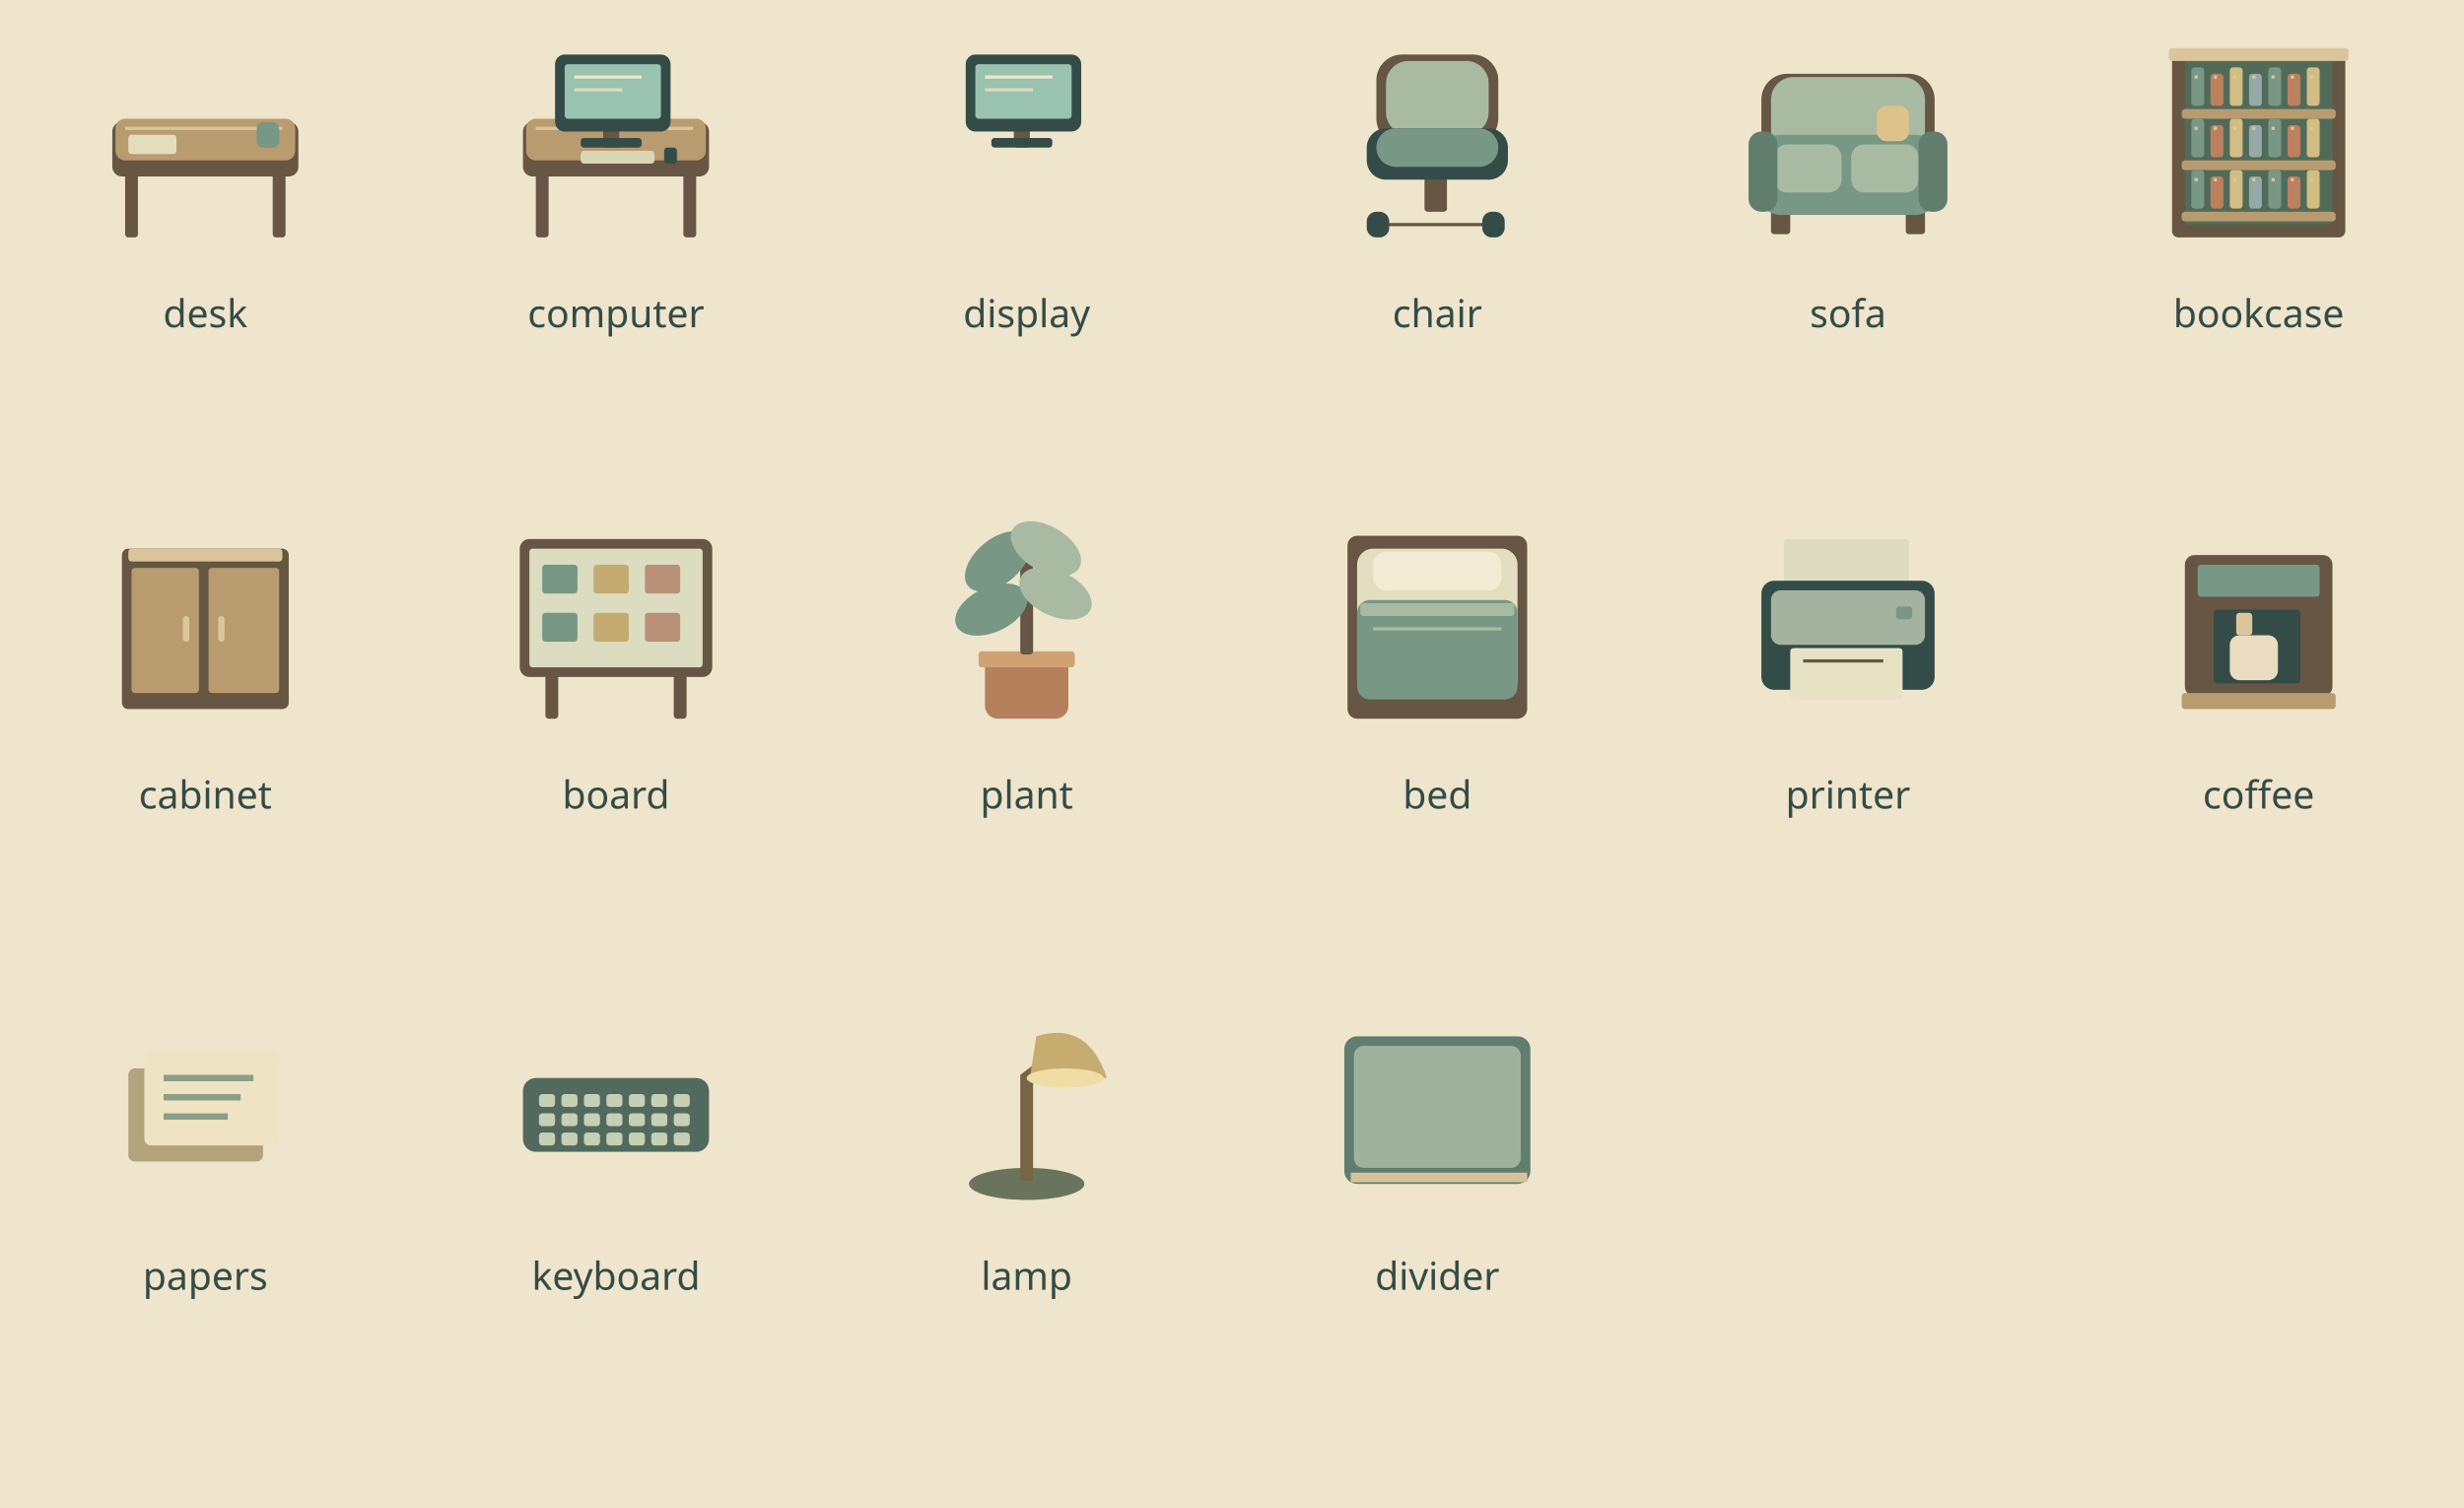
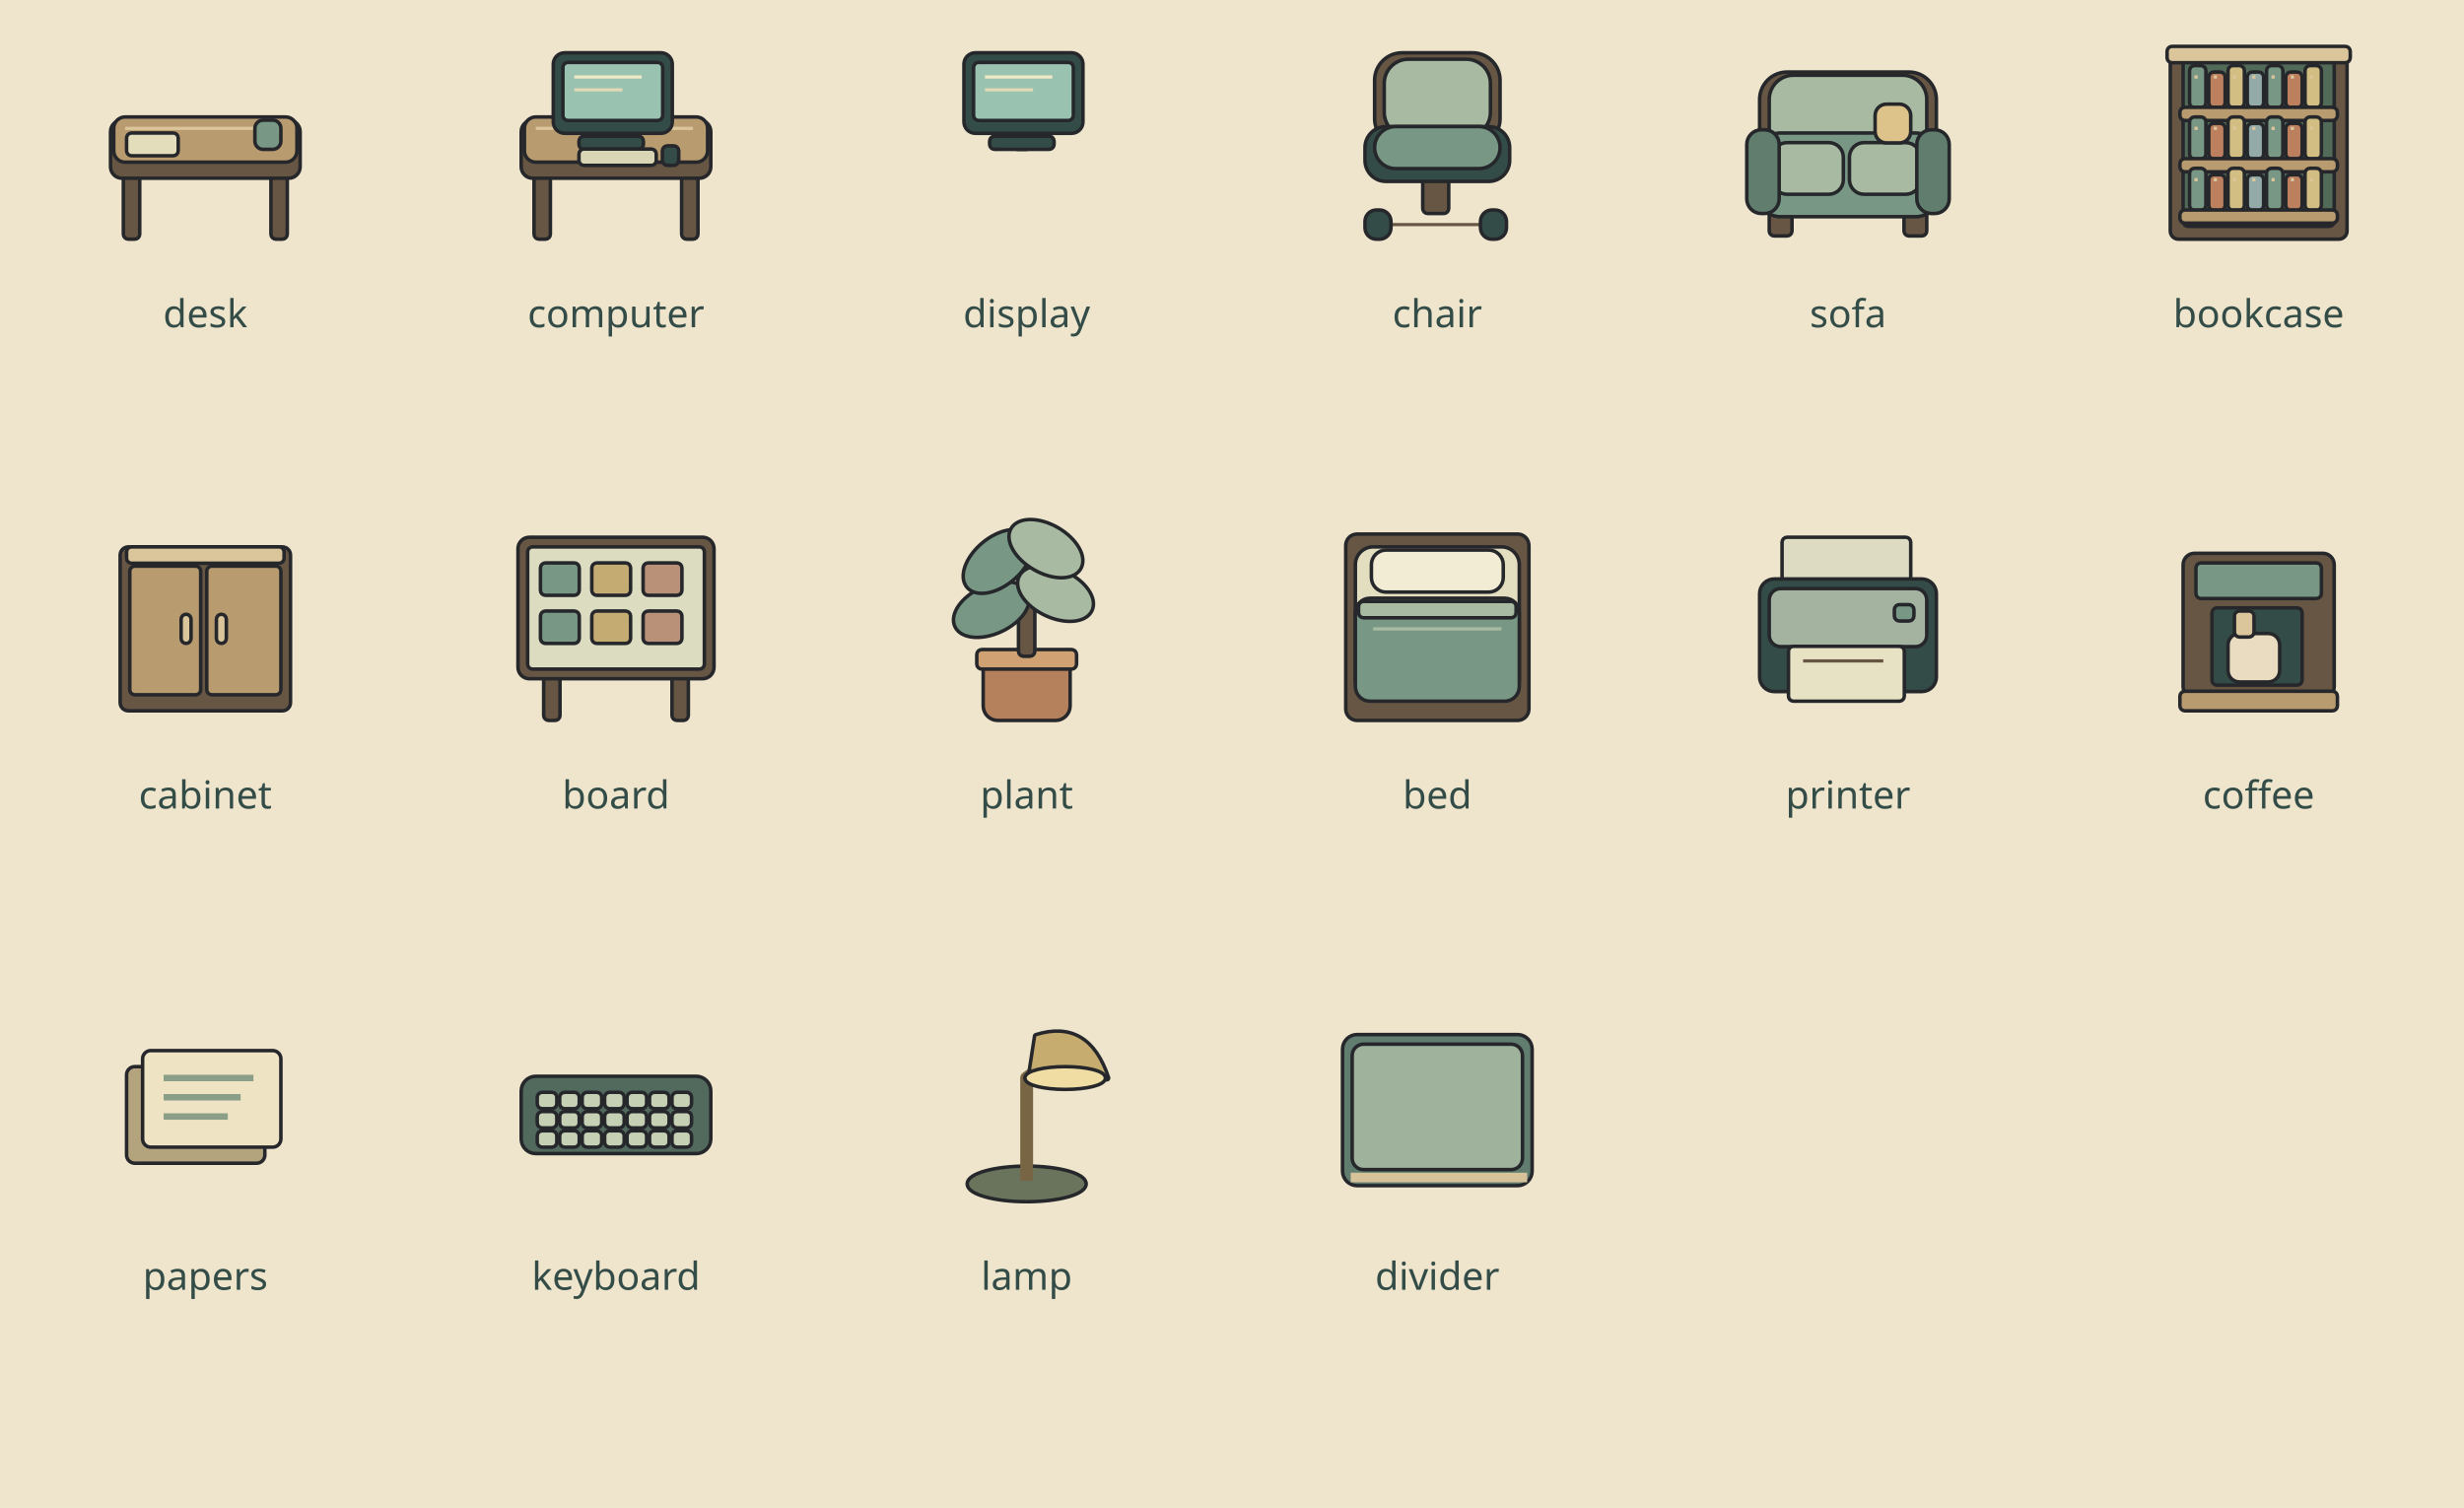
<svg xmlns="http://www.w3.org/2000/svg" width="768" height="470" viewBox="0 0 768 470">
  <rect width="768" height="470" fill="#eee5cc" />
  <g transform="translate(32 14)">
-     <rect x="7" y="35" width="4" height="25" rx="1" fill="#665643" />
-     <rect x="53" y="35" width="4" height="25" rx="1" fill="#665643" />
-     <rect x="3" y="24" width="58" height="17" rx="3" fill="#665643" />
-     <rect x="4" y="23" width="56" height="13" rx="3" fill="#b99b70" />
-     <path d="M7 26L56 26" stroke="#dbc69b" stroke-width="1" />
-     <rect x="8" y="28" width="15" height="6" rx="1" fill="#e4ddbc" />
-     <rect x="48" y="24" width="7" height="8" rx="2" fill="#789785" />
+     <g stroke="#25272b" stroke-width="2.2" stroke-linejoin="round" paint-order="stroke fill">
+       <rect x="7" y="35" width="4" height="25" rx="1" fill="#665643" />
+       <rect x="53" y="35" width="4" height="25" rx="1" fill="#665643" />
+       <rect x="3" y="24" width="58" height="17" rx="3" fill="#665643" />
+       <rect x="4" y="23" width="56" height="13" rx="3" fill="#b99b70" />
+       <path d="M7 26L56 26" stroke="#dbc69b" stroke-width="1" />
+       <rect x="8" y="28" width="15" height="6" rx="1" fill="#e4ddbc" />
+       <rect x="48" y="24" width="7" height="8" rx="2" fill="#789785" />
+     </g>
    <text x="32" y="88" text-anchor="middle" font-family="sans-serif" font-size="12" fill="#344c47">desk</text>
  </g>
  <g transform="translate(160 14)">
-     <rect x="7" y="35" width="4" height="25" rx="1" fill="#665643" />
-     <rect x="53" y="35" width="4" height="25" rx="1" fill="#665643" />
-     <rect x="3" y="24" width="58" height="17" rx="3" fill="#665643" />
-     <rect x="4" y="23" width="56" height="13" rx="3" fill="#b99b70" />
-     <path d="M7 26L56 26" stroke="#dbc69b" stroke-width="1" />
-     <rect x="28" y="18" width="5" height="14" rx="1" fill="#665643" />
-     <rect x="21" y="29" width="19" height="3" rx="1" fill="#344c47" />
-     <rect x="13" y="3" width="36" height="24" rx="3" fill="#344c47" />
-     <rect x="16" y="6" width="30" height="17" rx="1" fill="#99c2b0" />
-     <path d="M19 10L40 10" stroke="#f0e8c6" stroke-width="1" />
-     <path d="M19 14L34 14" stroke="#e0d9b7" stroke-width="1" />
-     <rect x="21" y="33" width="23" height="4" rx="1" fill="#d9d6b6" />
-     <rect x="47" y="32" width="4" height="5" rx="1" fill="#344c47" />
+     <g stroke="#25272b" stroke-width="2.2" stroke-linejoin="round" paint-order="stroke fill">
+       <rect x="7" y="35" width="4" height="25" rx="1" fill="#665643" />
+       <rect x="53" y="35" width="4" height="25" rx="1" fill="#665643" />
+       <rect x="3" y="24" width="58" height="17" rx="3" fill="#665643" />
+       <rect x="4" y="23" width="56" height="13" rx="3" fill="#b99b70" />
+       <path d="M7 26L56 26" stroke="#dbc69b" stroke-width="1" />
+       <rect x="28" y="18" width="5" height="14" rx="1" fill="#665643" />
+       <rect x="21" y="29" width="19" height="3" rx="1" fill="#344c47" />
+       <rect x="13" y="3" width="36" height="24" rx="3" fill="#344c47" />
+       <rect x="16" y="6" width="30" height="17" rx="1" fill="#99c2b0" />
+       <path d="M19 10L40 10" stroke="#f0e8c6" stroke-width="1" />
+       <path d="M19 14L34 14" stroke="#e0d9b7" stroke-width="1" />
+       <rect x="21" y="33" width="23" height="4" rx="1" fill="#d9d6b6" />
+       <rect x="47" y="32" width="4" height="5" rx="1" fill="#344c47" />
+     </g>
    <text x="32" y="88" text-anchor="middle" font-family="sans-serif" font-size="12" fill="#344c47">computer</text>
  </g>
  <g transform="translate(288 14)">
-     <rect x="28" y="18" width="5" height="14" rx="1" fill="#665643" />
-     <rect x="21" y="29" width="19" height="3" rx="1" fill="#344c47" />
-     <rect x="13" y="3" width="36" height="24" rx="3" fill="#344c47" />
-     <rect x="16" y="6" width="30" height="17" rx="1" fill="#99c2b0" />
-     <path d="M19 10L40 10" stroke="#f0e8c6" stroke-width="1" />
-     <path d="M19 14L34 14" stroke="#e0d9b7" stroke-width="1" />
+     <g stroke="#25272b" stroke-width="2.2" stroke-linejoin="round" paint-order="stroke fill">
+       <rect x="28" y="18" width="5" height="14" rx="1" fill="#665643" />
+       <rect x="21" y="29" width="19" height="3" rx="1" fill="#344c47" />
+       <rect x="13" y="3" width="36" height="24" rx="3" fill="#344c47" />
+       <rect x="16" y="6" width="30" height="17" rx="1" fill="#99c2b0" />
+       <path d="M19 10L40 10" stroke="#f0e8c6" stroke-width="1" />
+       <path d="M19 14L34 14" stroke="#e0d9b7" stroke-width="1" />
+     </g>
    <text x="32" y="88" text-anchor="middle" font-family="sans-serif" font-size="12" fill="#344c47">display</text>
  </g>
  <g transform="translate(416 14)">
-     <rect x="28" y="37" width="7" height="15" rx="1" fill="#665643" />
-     <path d="M12 56L51 56" stroke="#665643" stroke-width="1" />
-     <rect x="10" y="52" width="7" height="8" rx="3" fill="#344c47" />
-     <rect x="46" y="52" width="7" height="8" rx="3" fill="#344c47" />
-     <rect x="13" y="3" width="38" height="28" rx="8" fill="#665643" />
-     <rect x="16" y="5" width="32" height="23" rx="7" fill="#a8bba2" />
-     <rect x="10" y="26" width="44" height="16" rx="6" fill="#344c47" />
-     <rect x="13" y="26" width="38" height="12" rx="6" fill="#789785" />
+     <g stroke="#25272b" stroke-width="2.2" stroke-linejoin="round" paint-order="stroke fill">
+       <rect x="28" y="37" width="7" height="15" rx="1" fill="#665643" />
+       <path d="M12 56L51 56" stroke="#665643" stroke-width="1" />
+       <rect x="10" y="52" width="7" height="8" rx="3" fill="#344c47" />
+       <rect x="46" y="52" width="7" height="8" rx="3" fill="#344c47" />
+       <rect x="13" y="3" width="38" height="28" rx="8" fill="#665643" />
+       <rect x="16" y="5" width="32" height="23" rx="7" fill="#a8bba2" />
+       <rect x="10" y="26" width="44" height="16" rx="6" fill="#344c47" />
+       <rect x="13" y="26" width="38" height="12" rx="6" fill="#789785" />
+     </g>
    <text x="32" y="88" text-anchor="middle" font-family="sans-serif" font-size="12" fill="#344c47">chair</text>
  </g>
  <g transform="translate(544 14)">
-     <rect x="8" y="50" width="6" height="9" rx="1" fill="#665643" />
-     <rect x="50" y="50" width="6" height="9" rx="1" fill="#665643" />
-     <rect x="5" y="9" width="54" height="36" rx="8" fill="#665643" />
-     <rect x="8" y="10" width="48" height="26" rx="7" fill="#a8bba2" />
-     <rect x="4" y="28" width="56" height="25" rx="7" fill="#789785" />
-     <rect x="9" y="31" width="21" height="15" rx="4" fill="#a8bba2" />
-     <rect x="33" y="31" width="21" height="15" rx="4" fill="#a8bba2" />
-     <rect x="1" y="27" width="9" height="25" rx="4" fill="#607d6d" />
-     <rect x="54" y="27" width="9" height="25" rx="4" fill="#607d6d" />
-     <rect x="41" y="19" width="10" height="11" rx="3" fill="#ddc28a" />
+     <g stroke="#25272b" stroke-width="2.2" stroke-linejoin="round" paint-order="stroke fill">
+       <rect x="8" y="50" width="6" height="9" rx="1" fill="#665643" />
+       <rect x="50" y="50" width="6" height="9" rx="1" fill="#665643" />
+       <rect x="5" y="9" width="54" height="36" rx="8" fill="#665643" />
+       <rect x="8" y="10" width="48" height="26" rx="7" fill="#a8bba2" />
+       <rect x="4" y="28" width="56" height="25" rx="7" fill="#789785" />
+       <rect x="9" y="31" width="21" height="15" rx="4" fill="#a8bba2" />
+       <rect x="33" y="31" width="21" height="15" rx="4" fill="#a8bba2" />
+       <rect x="1" y="27" width="9" height="25" rx="4" fill="#607d6d" />
+       <rect x="54" y="27" width="9" height="25" rx="4" fill="#607d6d" />
+       <rect x="41" y="19" width="10" height="11" rx="3" fill="#ddc28a" />
+     </g>
    <text x="32" y="88" text-anchor="middle" font-family="sans-serif" font-size="12" fill="#344c47">sofa</text>
  </g>
  <g transform="translate(672 14)">
-     <rect x="5" y="2" width="54" height="58" rx="2" fill="#665643" />
-     <rect x="9" y="5" width="46" height="51" rx="1" fill="#526b59" />
-     <rect x="11" y="7" width="4" height="12" rx="1" fill="#789785" />
-     <path d="M12 10L13 10" stroke="#dbc69b" stroke-width="1" />
-     <rect x="17" y="9" width="4" height="10" rx="1" fill="#bc805f" />
-     <path d="M18 10L19 10" stroke="#dbc69b" stroke-width="1" />
-     <rect x="23" y="7" width="4" height="12" rx="1" fill="#d2bd82" />
-     <path d="M24 10L25 10" stroke="#dbc69b" stroke-width="1" />
-     <rect x="29" y="9" width="4" height="10" rx="1" fill="#94aaa8" />
-     <path d="M30 10L31 10" stroke="#dbc69b" stroke-width="1" />
-     <rect x="35" y="7" width="4" height="12" rx="1" fill="#789785" />
-     <path d="M36 10L37 10" stroke="#dbc69b" stroke-width="1" />
-     <rect x="41" y="9" width="4" height="10" rx="1" fill="#bc805f" />
-     <path d="M42 10L43 10" stroke="#dbc69b" stroke-width="1" />
-     <rect x="47" y="7" width="4" height="12" rx="1" fill="#d2bd82" />
-     <path d="M48 10L49 10" stroke="#dbc69b" stroke-width="1" />
-     <rect x="8" y="20" width="48" height="3" rx="1" fill="#b99b70" />
-     <rect x="11" y="23" width="4" height="12" rx="1" fill="#789785" />
-     <path d="M12 26L13 26" stroke="#dbc69b" stroke-width="1" />
-     <rect x="17" y="25" width="4" height="10" rx="1" fill="#bc805f" />
-     <path d="M18 26L19 26" stroke="#dbc69b" stroke-width="1" />
-     <rect x="23" y="23" width="4" height="12" rx="1" fill="#d2bd82" />
-     <path d="M24 26L25 26" stroke="#dbc69b" stroke-width="1" />
-     <rect x="29" y="25" width="4" height="10" rx="1" fill="#94aaa8" />
-     <path d="M30 26L31 26" stroke="#dbc69b" stroke-width="1" />
-     <rect x="35" y="23" width="4" height="12" rx="1" fill="#789785" />
-     <path d="M36 26L37 26" stroke="#dbc69b" stroke-width="1" />
-     <rect x="41" y="25" width="4" height="10" rx="1" fill="#bc805f" />
-     <path d="M42 26L43 26" stroke="#dbc69b" stroke-width="1" />
-     <rect x="47" y="23" width="4" height="12" rx="1" fill="#d2bd82" />
-     <path d="M48 26L49 26" stroke="#dbc69b" stroke-width="1" />
-     <rect x="8" y="36" width="48" height="3" rx="1" fill="#b99b70" />
-     <rect x="11" y="39" width="4" height="12" rx="1" fill="#789785" />
-     <path d="M12 42L13 42" stroke="#dbc69b" stroke-width="1" />
-     <rect x="17" y="41" width="4" height="10" rx="1" fill="#bc805f" />
-     <path d="M18 42L19 42" stroke="#dbc69b" stroke-width="1" />
-     <rect x="23" y="39" width="4" height="12" rx="1" fill="#d2bd82" />
-     <path d="M24 42L25 42" stroke="#dbc69b" stroke-width="1" />
-     <rect x="29" y="41" width="4" height="10" rx="1" fill="#94aaa8" />
-     <path d="M30 42L31 42" stroke="#dbc69b" stroke-width="1" />
-     <rect x="35" y="39" width="4" height="12" rx="1" fill="#789785" />
-     <path d="M36 42L37 42" stroke="#dbc69b" stroke-width="1" />
-     <rect x="41" y="41" width="4" height="10" rx="1" fill="#bc805f" />
-     <path d="M42 42L43 42" stroke="#dbc69b" stroke-width="1" />
-     <rect x="47" y="39" width="4" height="12" rx="1" fill="#d2bd82" />
-     <path d="M48 42L49 42" stroke="#dbc69b" stroke-width="1" />
-     <rect x="8" y="52" width="48" height="3" rx="1" fill="#b99b70" />
-     <rect x="4" y="1" width="56" height="4" rx="1" fill="#dbc69b" />
+     <g stroke="#25272b" stroke-width="2.2" stroke-linejoin="round" paint-order="stroke fill">
+       <rect x="5" y="2" width="54" height="58" rx="2" fill="#665643" />
+       <rect x="9" y="5" width="46" height="51" rx="1" fill="#526b59" />
+       <rect x="11" y="7" width="4" height="12" rx="1" fill="#789785" />
+       <path d="M12 10L13 10" stroke="#dbc69b" stroke-width="1" />
+       <rect x="17" y="9" width="4" height="10" rx="1" fill="#bc805f" />
+       <path d="M18 10L19 10" stroke="#dbc69b" stroke-width="1" />
+       <rect x="23" y="7" width="4" height="12" rx="1" fill="#d2bd82" />
+       <path d="M24 10L25 10" stroke="#dbc69b" stroke-width="1" />
+       <rect x="29" y="9" width="4" height="10" rx="1" fill="#94aaa8" />
+       <path d="M30 10L31 10" stroke="#dbc69b" stroke-width="1" />
+       <rect x="35" y="7" width="4" height="12" rx="1" fill="#789785" />
+       <path d="M36 10L37 10" stroke="#dbc69b" stroke-width="1" />
+       <rect x="41" y="9" width="4" height="10" rx="1" fill="#bc805f" />
+       <path d="M42 10L43 10" stroke="#dbc69b" stroke-width="1" />
+       <rect x="47" y="7" width="4" height="12" rx="1" fill="#d2bd82" />
+       <path d="M48 10L49 10" stroke="#dbc69b" stroke-width="1" />
+       <rect x="8" y="20" width="48" height="3" rx="1" fill="#b99b70" />
+       <rect x="11" y="23" width="4" height="12" rx="1" fill="#789785" />
+       <path d="M12 26L13 26" stroke="#dbc69b" stroke-width="1" />
+       <rect x="17" y="25" width="4" height="10" rx="1" fill="#bc805f" />
+       <path d="M18 26L19 26" stroke="#dbc69b" stroke-width="1" />
+       <rect x="23" y="23" width="4" height="12" rx="1" fill="#d2bd82" />
+       <path d="M24 26L25 26" stroke="#dbc69b" stroke-width="1" />
+       <rect x="29" y="25" width="4" height="10" rx="1" fill="#94aaa8" />
+       <path d="M30 26L31 26" stroke="#dbc69b" stroke-width="1" />
+       <rect x="35" y="23" width="4" height="12" rx="1" fill="#789785" />
+       <path d="M36 26L37 26" stroke="#dbc69b" stroke-width="1" />
+       <rect x="41" y="25" width="4" height="10" rx="1" fill="#bc805f" />
+       <path d="M42 26L43 26" stroke="#dbc69b" stroke-width="1" />
+       <rect x="47" y="23" width="4" height="12" rx="1" fill="#d2bd82" />
+       <path d="M48 26L49 26" stroke="#dbc69b" stroke-width="1" />
+       <rect x="8" y="36" width="48" height="3" rx="1" fill="#b99b70" />
+       <rect x="11" y="39" width="4" height="12" rx="1" fill="#789785" />
+       <path d="M12 42L13 42" stroke="#dbc69b" stroke-width="1" />
+       <rect x="17" y="41" width="4" height="10" rx="1" fill="#bc805f" />
+       <path d="M18 42L19 42" stroke="#dbc69b" stroke-width="1" />
+       <rect x="23" y="39" width="4" height="12" rx="1" fill="#d2bd82" />
+       <path d="M24 42L25 42" stroke="#dbc69b" stroke-width="1" />
+       <rect x="29" y="41" width="4" height="10" rx="1" fill="#94aaa8" />
+       <path d="M30 42L31 42" stroke="#dbc69b" stroke-width="1" />
+       <rect x="35" y="39" width="4" height="12" rx="1" fill="#789785" />
+       <path d="M36 42L37 42" stroke="#dbc69b" stroke-width="1" />
+       <rect x="41" y="41" width="4" height="10" rx="1" fill="#bc805f" />
+       <path d="M42 42L43 42" stroke="#dbc69b" stroke-width="1" />
+       <rect x="47" y="39" width="4" height="12" rx="1" fill="#d2bd82" />
+       <path d="M48 42L49 42" stroke="#dbc69b" stroke-width="1" />
+       <rect x="8" y="52" width="48" height="3" rx="1" fill="#b99b70" />
+       <rect x="4" y="1" width="56" height="4" rx="1" fill="#dbc69b" />
+     </g>
    <text x="32" y="88" text-anchor="middle" font-family="sans-serif" font-size="12" fill="#344c47">bookcase</text>
  </g>
  <g transform="translate(32 164)">
-     <rect x="6" y="7" width="52" height="50" rx="2" fill="#665643" />
-     <rect x="8" y="7" width="48" height="4" rx="1" fill="#dbc69b" />
-     <rect x="9" y="13" width="21" height="39" rx="1" fill="#b99b70" />
-     <rect x="33" y="13" width="22" height="39" rx="1" fill="#b99b70" />
-     <rect x="25" y="28" width="2" height="8" rx="1" fill="#dbc69b" />
-     <rect x="36" y="28" width="2" height="8" rx="1" fill="#dbc69b" />
+     <g stroke="#25272b" stroke-width="2.2" stroke-linejoin="round" paint-order="stroke fill">
+       <rect x="6" y="7" width="52" height="50" rx="2" fill="#665643" />
+       <rect x="8" y="7" width="48" height="4" rx="1" fill="#dbc69b" />
+       <rect x="9" y="13" width="21" height="39" rx="1" fill="#b99b70" />
+       <rect x="33" y="13" width="22" height="39" rx="1" fill="#b99b70" />
+       <rect x="25" y="28" width="2" height="8" rx="1" fill="#dbc69b" />
+       <rect x="36" y="28" width="2" height="8" rx="1" fill="#dbc69b" />
+     </g>
    <text x="32" y="88" text-anchor="middle" font-family="sans-serif" font-size="12" fill="#344c47">cabinet</text>
  </g>
  <g transform="translate(160 164)">
-     <rect x="10" y="42" width="4" height="18" rx="1" fill="#665643" />
-     <rect x="50" y="42" width="4" height="18" rx="1" fill="#665643" />
-     <rect x="2" y="4" width="60" height="43" rx="3" fill="#665643" />
-     <rect x="5" y="7" width="54" height="37" rx="1" fill="#dcdcc0" />
-     <rect x="9" y="12" width="11" height="9" rx="1" fill="#789785" />
-     <rect x="25" y="12" width="11" height="9" rx="1" fill="#c4ab71" />
-     <rect x="41" y="12" width="11" height="9" rx="1" fill="#b99179" />
-     <rect x="9" y="27" width="11" height="9" rx="1" fill="#789785" />
-     <rect x="25" y="27" width="11" height="9" rx="1" fill="#c4ab71" />
-     <rect x="41" y="27" width="11" height="9" rx="1" fill="#b99179" />
+     <g stroke="#25272b" stroke-width="2.2" stroke-linejoin="round" paint-order="stroke fill">
+       <rect x="10" y="42" width="4" height="18" rx="1" fill="#665643" />
+       <rect x="50" y="42" width="4" height="18" rx="1" fill="#665643" />
+       <rect x="2" y="4" width="60" height="43" rx="3" fill="#665643" />
+       <rect x="5" y="7" width="54" height="37" rx="1" fill="#dcdcc0" />
+       <rect x="9" y="12" width="11" height="9" rx="1" fill="#789785" />
+       <rect x="25" y="12" width="11" height="9" rx="1" fill="#c4ab71" />
+       <rect x="41" y="12" width="11" height="9" rx="1" fill="#b99179" />
+       <rect x="9" y="27" width="11" height="9" rx="1" fill="#789785" />
+       <rect x="25" y="27" width="11" height="9" rx="1" fill="#c4ab71" />
+       <rect x="41" y="27" width="11" height="9" rx="1" fill="#b99179" />
+     </g>
    <text x="32" y="88" text-anchor="middle" font-family="sans-serif" font-size="12" fill="#344c47">board</text>
  </g>
  <g transform="translate(288 164)">
-     <rect x="19" y="40" width="26" height="20" rx="4" fill="#b5815d" />
-     <rect x="17" y="39" width="30" height="5" rx="1" fill="#d0a273" />
-     <rect x="30" y="11" width="4" height="29" rx="1" fill="#665643" />
-     <ellipse cx="21" cy="26" rx="12" ry="7" fill="#789785" transform="rotate(-25 21 26)" />
-     <ellipse cx="41" cy="21" rx="12" ry="7" fill="#a8bba2" transform="rotate(25 41 21)" />
-     <ellipse cx="23" cy="11" rx="12" ry="7" fill="#789785" transform="rotate(-40 23 11)" />
-     <ellipse cx="38" cy="7" rx="12" ry="7" fill="#a8bba2" transform="rotate(30 38 7)" />
+     <g stroke="#25272b" stroke-width="2.2" stroke-linejoin="round" paint-order="stroke fill">
+       <rect x="19" y="40" width="26" height="20" rx="4" fill="#b5815d" />
+       <rect x="17" y="39" width="30" height="5" rx="1" fill="#d0a273" />
+       <rect x="30" y="11" width="4" height="29" rx="1" fill="#665643" />
+       <ellipse cx="21" cy="26" rx="12" ry="7" fill="#789785" transform="rotate(-25 21 26)" />
+       <ellipse cx="41" cy="21" rx="12" ry="7" fill="#a8bba2" transform="rotate(25 41 21)" />
+       <ellipse cx="23" cy="11" rx="12" ry="7" fill="#789785" transform="rotate(-40 23 11)" />
+       <ellipse cx="38" cy="7" rx="12" ry="7" fill="#a8bba2" transform="rotate(30 38 7)" />
+     </g>
    <text x="32" y="88" text-anchor="middle" font-family="sans-serif" font-size="12" fill="#344c47">plant</text>
  </g>
  <g transform="translate(416 164)">
-     <rect x="4" y="3" width="56" height="57" rx="3" fill="#665643" />
-     <rect x="7" y="7" width="50" height="46" rx="5" fill="#e4dec1" />
-     <rect x="12" y="8" width="40" height="12" rx="4" fill="#f2ecd4" />
-     <rect x="7" y="23" width="50" height="31" rx="4" fill="#789785" />
-     <rect x="8" y="24" width="48" height="4" rx="1" fill="#a8bba2" />
-     <path d="M12 32L52 32" stroke="#a8bba2" stroke-width="1" />
+     <g stroke="#25272b" stroke-width="2.2" stroke-linejoin="round" paint-order="stroke fill">
+       <rect x="4" y="3" width="56" height="57" rx="3" fill="#665643" />
+       <rect x="7" y="7" width="50" height="46" rx="5" fill="#e4dec1" />
+       <rect x="12" y="8" width="40" height="12" rx="4" fill="#f2ecd4" />
+       <rect x="7" y="23" width="50" height="31" rx="4" fill="#789785" />
+       <rect x="8" y="24" width="48" height="4" rx="1" fill="#a8bba2" />
+       <path d="M12 32L52 32" stroke="#a8bba2" stroke-width="1" />
+     </g>
    <text x="32" y="88" text-anchor="middle" font-family="sans-serif" font-size="12" fill="#344c47">bed</text>
  </g>
  <g transform="translate(544 164)">
-     <rect x="12" y="4" width="39" height="16" rx="1" fill="#dddcc3" />
-     <rect x="5" y="17" width="54" height="34" rx="4" fill="#344c47" />
-     <rect x="8" y="20" width="48" height="17" rx="3" fill="#a4b3a0" />
-     <rect x="14" y="38" width="35" height="16" rx="1" fill="#e8e2c5" />
-     <path d="M18 42L43 42" stroke="#665643" stroke-width="1" />
-     <rect x="47" y="25" width="5" height="4" rx="1" fill="#789785" />
+     <g stroke="#25272b" stroke-width="2.2" stroke-linejoin="round" paint-order="stroke fill">
+       <rect x="12" y="4" width="39" height="16" rx="1" fill="#dddcc3" />
+       <rect x="5" y="17" width="54" height="34" rx="4" fill="#344c47" />
+       <rect x="8" y="20" width="48" height="17" rx="3" fill="#a4b3a0" />
+       <rect x="14" y="38" width="35" height="16" rx="1" fill="#e8e2c5" />
+       <path d="M18 42L43 42" stroke="#665643" stroke-width="1" />
+       <rect x="47" y="25" width="5" height="4" rx="1" fill="#789785" />
+     </g>
    <text x="32" y="88" text-anchor="middle" font-family="sans-serif" font-size="12" fill="#344c47">printer</text>
  </g>
  <g transform="translate(672 164)">
-     <rect x="9" y="9" width="46" height="44" rx="3" fill="#665643" />
-     <rect x="13" y="12" width="38" height="10" rx="1" fill="#789785" />
-     <rect x="18" y="26" width="27" height="23" rx="1" fill="#344c47" />
-     <rect x="23" y="34" width="15" height="14" rx="3" fill="#e9dcc0" />
-     <rect x="25" y="27" width="5" height="7" rx="1" fill="#dbc69b" />
-     <rect x="8" y="52" width="48" height="5" rx="1" fill="#b99b70" />
+     <g stroke="#25272b" stroke-width="2.2" stroke-linejoin="round" paint-order="stroke fill">
+       <rect x="9" y="9" width="46" height="44" rx="3" fill="#665643" />
+       <rect x="13" y="12" width="38" height="10" rx="1" fill="#789785" />
+       <rect x="18" y="26" width="27" height="23" rx="1" fill="#344c47" />
+       <rect x="23" y="34" width="15" height="14" rx="3" fill="#e9dcc0" />
+       <rect x="25" y="27" width="5" height="7" rx="1" fill="#dbc69b" />
+       <rect x="8" y="52" width="48" height="5" rx="1" fill="#b99b70" />
+     </g>
    <text x="32" y="88" text-anchor="middle" font-family="sans-serif" font-size="12" fill="#344c47">coffee</text>
  </g>
  <g transform="translate(32 314)">
-     <rect x="8" y="19" width="42" height="29" rx="2" fill="#b4a47e" />
-     <rect x="13" y="14" width="42" height="29" rx="2" fill="#eee4c3" />
-     <path d="M19 22H47M19 28H43M19 34H39" stroke="#8b9e87" stroke-width="2" />
+     <g stroke="#25272b" stroke-width="2.2" stroke-linejoin="round" paint-order="stroke fill">
+       <rect x="8" y="19" width="42" height="29" rx="2" fill="#b4a47e" />
+       <rect x="13" y="14" width="42" height="29" rx="2" fill="#eee4c3" />
+       <path d="M19 22H47M19 28H43M19 34H39" stroke="#8b9e87" stroke-width="2" />
+     </g>
    <text x="32" y="88" text-anchor="middle" font-family="sans-serif" font-size="12" fill="#344c47">papers</text>
  </g>
  <g transform="translate(160 314)">
-     <rect x="3" y="22" width="58" height="23" rx="4" fill="#52695e" />
-     <rect x="8" y="27" width="5" height="4" rx="1" fill="#c5d0b4" />
-     <rect x="15" y="27" width="5" height="4" rx="1" fill="#c5d0b4" />
-     <rect x="22" y="27" width="5" height="4" rx="1" fill="#c5d0b4" />
-     <rect x="29" y="27" width="5" height="4" rx="1" fill="#c5d0b4" />
-     <rect x="36" y="27" width="5" height="4" rx="1" fill="#c5d0b4" />
-     <rect x="43" y="27" width="5" height="4" rx="1" fill="#c5d0b4" />
-     <rect x="50" y="27" width="5" height="4" rx="1" fill="#c5d0b4" />
-     <rect x="8" y="33" width="5" height="4" rx="1" fill="#c5d0b4" />
-     <rect x="15" y="33" width="5" height="4" rx="1" fill="#c5d0b4" />
-     <rect x="22" y="33" width="5" height="4" rx="1" fill="#c5d0b4" />
-     <rect x="29" y="33" width="5" height="4" rx="1" fill="#c5d0b4" />
-     <rect x="36" y="33" width="5" height="4" rx="1" fill="#c5d0b4" />
-     <rect x="43" y="33" width="5" height="4" rx="1" fill="#c5d0b4" />
-     <rect x="50" y="33" width="5" height="4" rx="1" fill="#c5d0b4" />
-     <rect x="8" y="39" width="5" height="4" rx="1" fill="#c5d0b4" />
-     <rect x="15" y="39" width="5" height="4" rx="1" fill="#c5d0b4" />
-     <rect x="22" y="39" width="5" height="4" rx="1" fill="#c5d0b4" />
-     <rect x="29" y="39" width="5" height="4" rx="1" fill="#c5d0b4" />
-     <rect x="36" y="39" width="5" height="4" rx="1" fill="#c5d0b4" />
-     <rect x="43" y="39" width="5" height="4" rx="1" fill="#c5d0b4" />
-     <rect x="50" y="39" width="5" height="4" rx="1" fill="#c5d0b4" />
+     <g stroke="#25272b" stroke-width="2.2" stroke-linejoin="round" paint-order="stroke fill">
+       <rect x="3" y="22" width="58" height="23" rx="4" fill="#52695e" />
+       <rect x="8" y="27" width="5" height="4" rx="1" fill="#c5d0b4" />
+       <rect x="15" y="27" width="5" height="4" rx="1" fill="#c5d0b4" />
+       <rect x="22" y="27" width="5" height="4" rx="1" fill="#c5d0b4" />
+       <rect x="29" y="27" width="5" height="4" rx="1" fill="#c5d0b4" />
+       <rect x="36" y="27" width="5" height="4" rx="1" fill="#c5d0b4" />
+       <rect x="43" y="27" width="5" height="4" rx="1" fill="#c5d0b4" />
+       <rect x="50" y="27" width="5" height="4" rx="1" fill="#c5d0b4" />
+       <rect x="8" y="33" width="5" height="4" rx="1" fill="#c5d0b4" />
+       <rect x="15" y="33" width="5" height="4" rx="1" fill="#c5d0b4" />
+       <rect x="22" y="33" width="5" height="4" rx="1" fill="#c5d0b4" />
+       <rect x="29" y="33" width="5" height="4" rx="1" fill="#c5d0b4" />
+       <rect x="36" y="33" width="5" height="4" rx="1" fill="#c5d0b4" />
+       <rect x="43" y="33" width="5" height="4" rx="1" fill="#c5d0b4" />
+       <rect x="50" y="33" width="5" height="4" rx="1" fill="#c5d0b4" />
+       <rect x="8" y="39" width="5" height="4" rx="1" fill="#c5d0b4" />
+       <rect x="15" y="39" width="5" height="4" rx="1" fill="#c5d0b4" />
+       <rect x="22" y="39" width="5" height="4" rx="1" fill="#c5d0b4" />
+       <rect x="29" y="39" width="5" height="4" rx="1" fill="#c5d0b4" />
+       <rect x="36" y="39" width="5" height="4" rx="1" fill="#c5d0b4" />
+       <rect x="43" y="39" width="5" height="4" rx="1" fill="#c5d0b4" />
+       <rect x="50" y="39" width="5" height="4" rx="1" fill="#c5d0b4" />
+     </g>
    <text x="32" y="88" text-anchor="middle" font-family="sans-serif" font-size="12" fill="#344c47">keyboard</text>
  </g>
  <g transform="translate(288 314)">
-     <ellipse cx="32" cy="55" rx="18" ry="5" fill="#6a745c" />
-     <path d="M32 54V22L44 13" fill="none" stroke="#776544" stroke-width="4" />
-     <path d="M35 9Q51 4 57 22H33Z" fill="#c6ad6f" />
-     <ellipse cx="44" cy="22" rx="12" ry="3" fill="#efdda3" />
+     <g stroke="#25272b" stroke-width="2.2" stroke-linejoin="round" paint-order="stroke fill">
+       <ellipse cx="32" cy="55" rx="18" ry="5" fill="#6a745c" />
+       <path d="M32 54V22L44 13" fill="none" stroke="#776544" stroke-width="4" />
+       <path d="M35 9Q51 4 57 22H33Z" fill="#c6ad6f" />
+       <ellipse cx="44" cy="22" rx="12" ry="3" fill="#efdda3" />
+     </g>
    <text x="32" y="88" text-anchor="middle" font-family="sans-serif" font-size="12" fill="#344c47">lamp</text>
  </g>
  <g transform="translate(416 314)">
-     <rect x="3" y="9" width="58" height="46" rx="4" fill="#607d70" />
-     <rect x="6" y="12" width="52" height="38" rx="3" fill="#9fb29b" />
-     <path d="M5 53H60" stroke="#d7c39a" stroke-width="3" />
+     <g stroke="#25272b" stroke-width="2.2" stroke-linejoin="round" paint-order="stroke fill">
+       <rect x="3" y="9" width="58" height="46" rx="4" fill="#607d70" />
+       <rect x="6" y="12" width="52" height="38" rx="3" fill="#9fb29b" />
+       <path d="M5 53H60" stroke="#d7c39a" stroke-width="3" />
+     </g>
    <text x="32" y="88" text-anchor="middle" font-family="sans-serif" font-size="12" fill="#344c47">divider</text>
  </g>
</svg>
